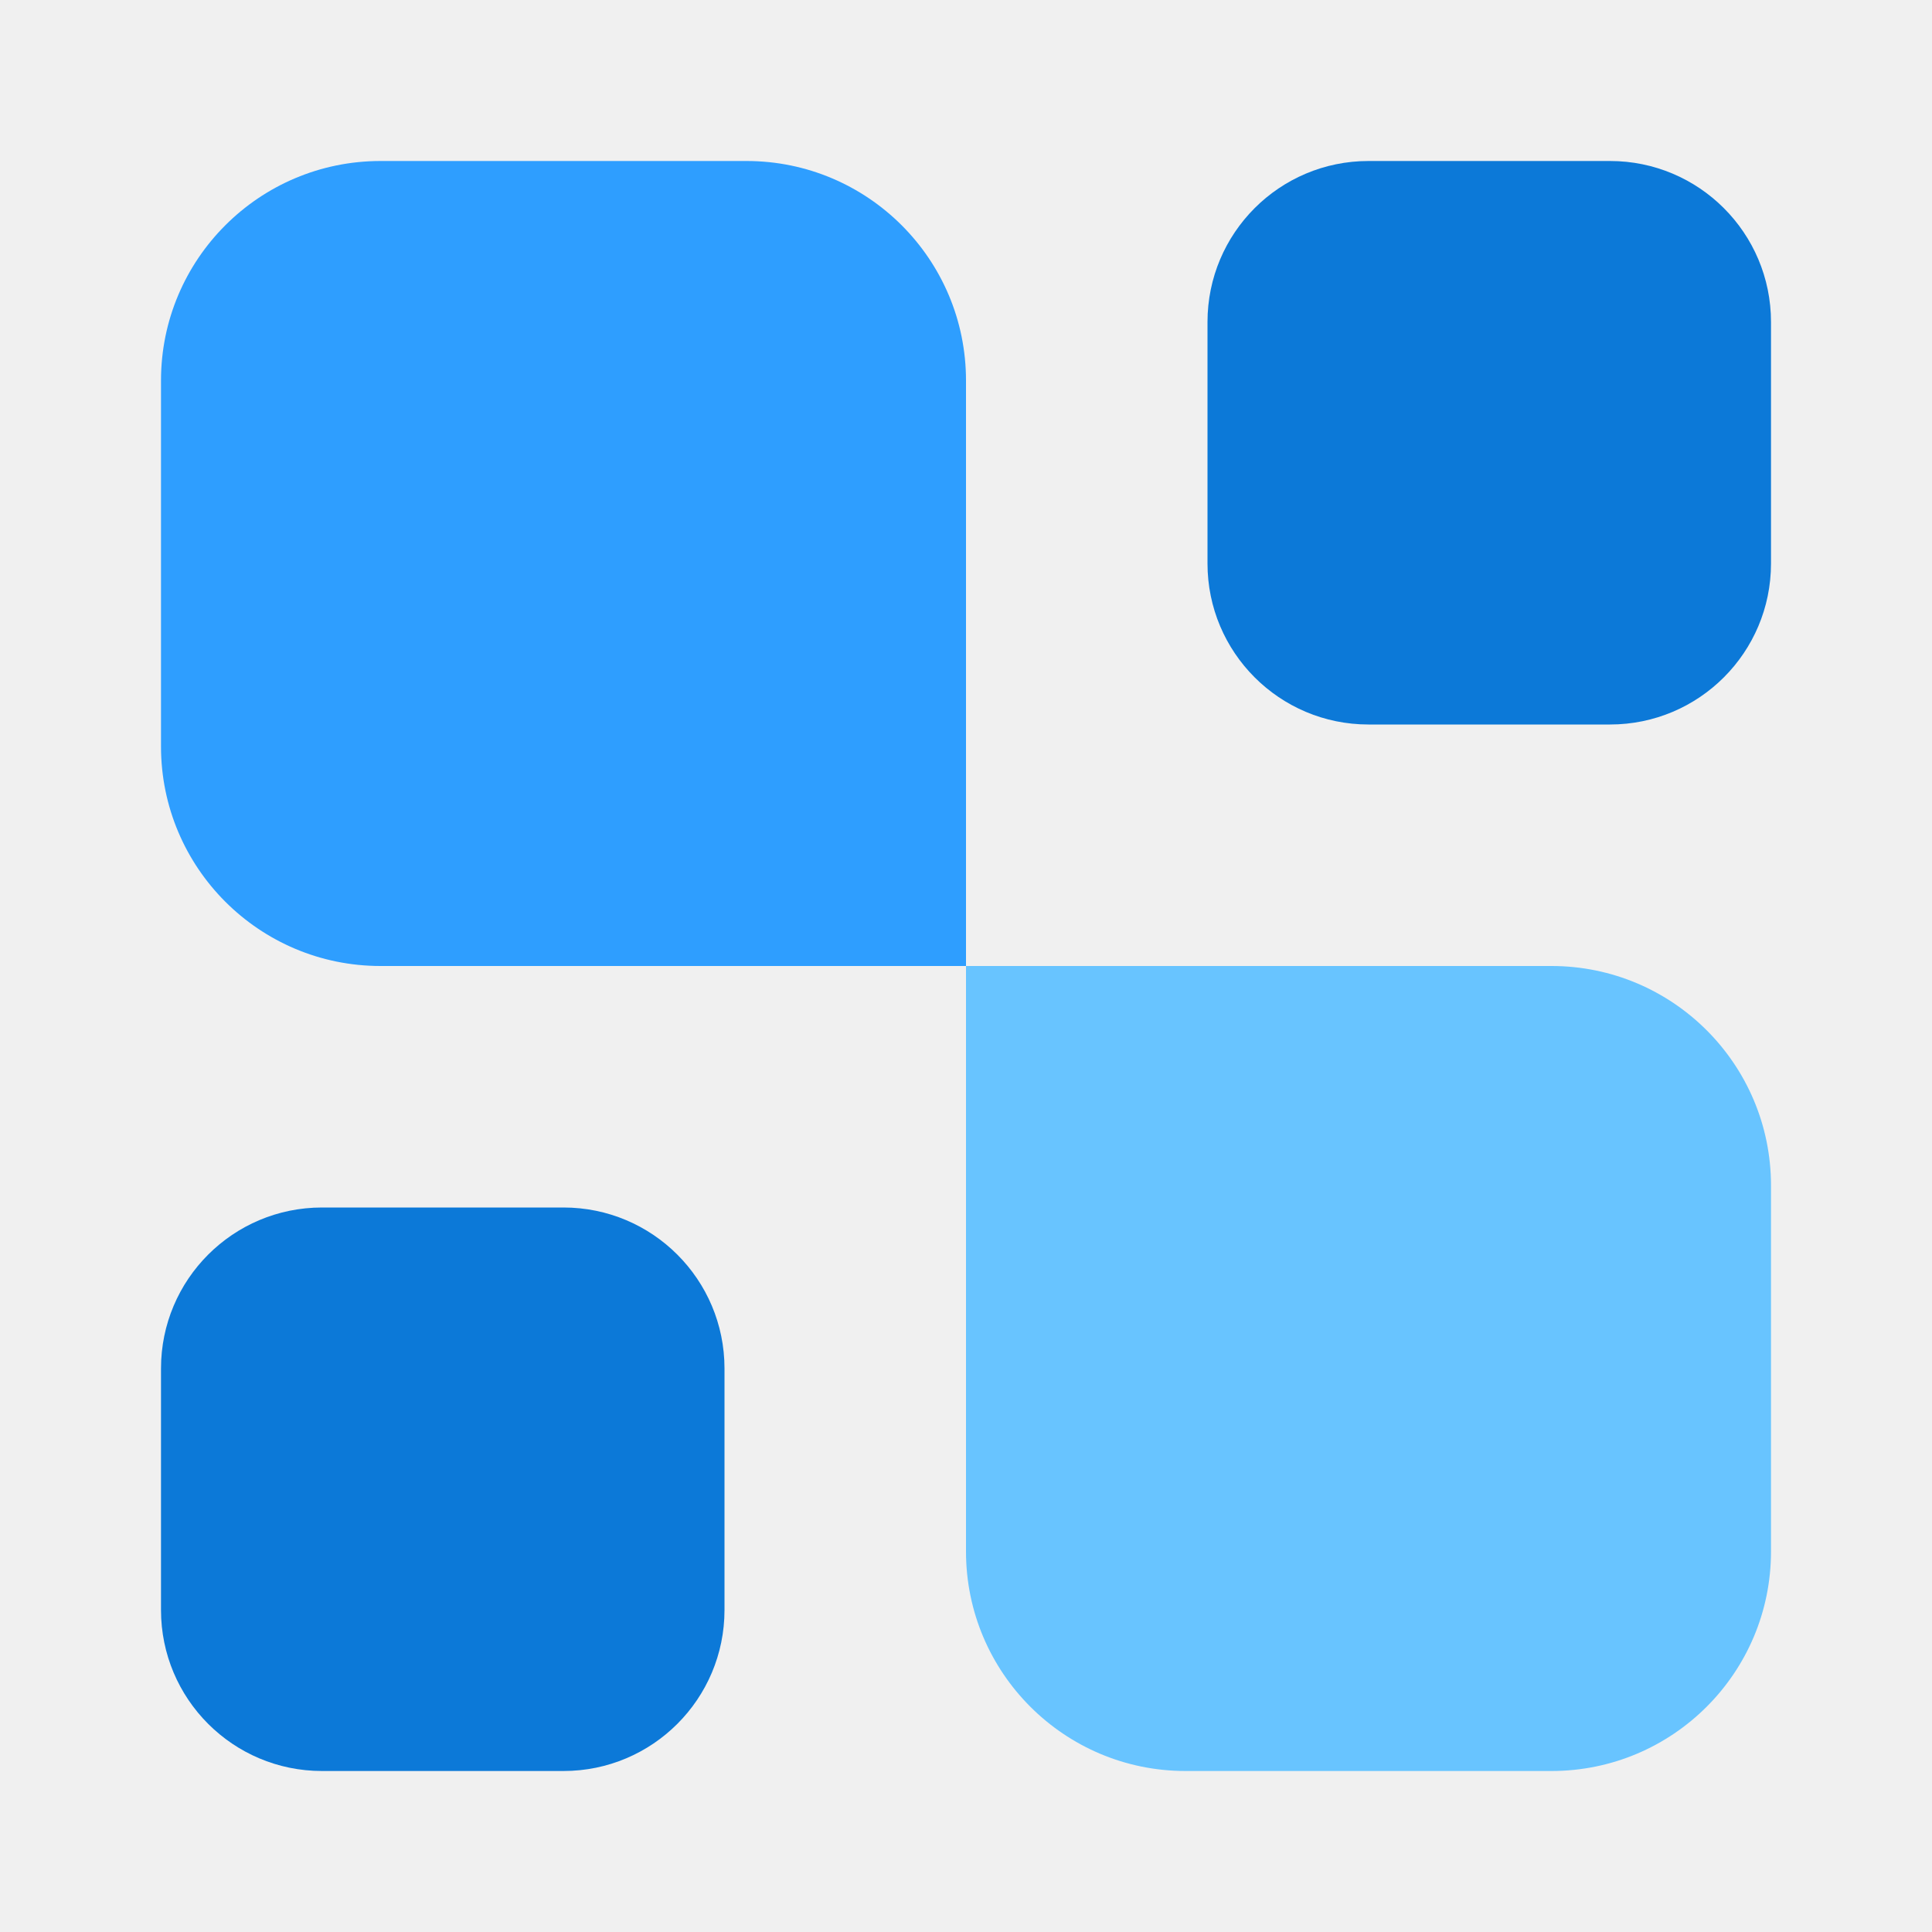
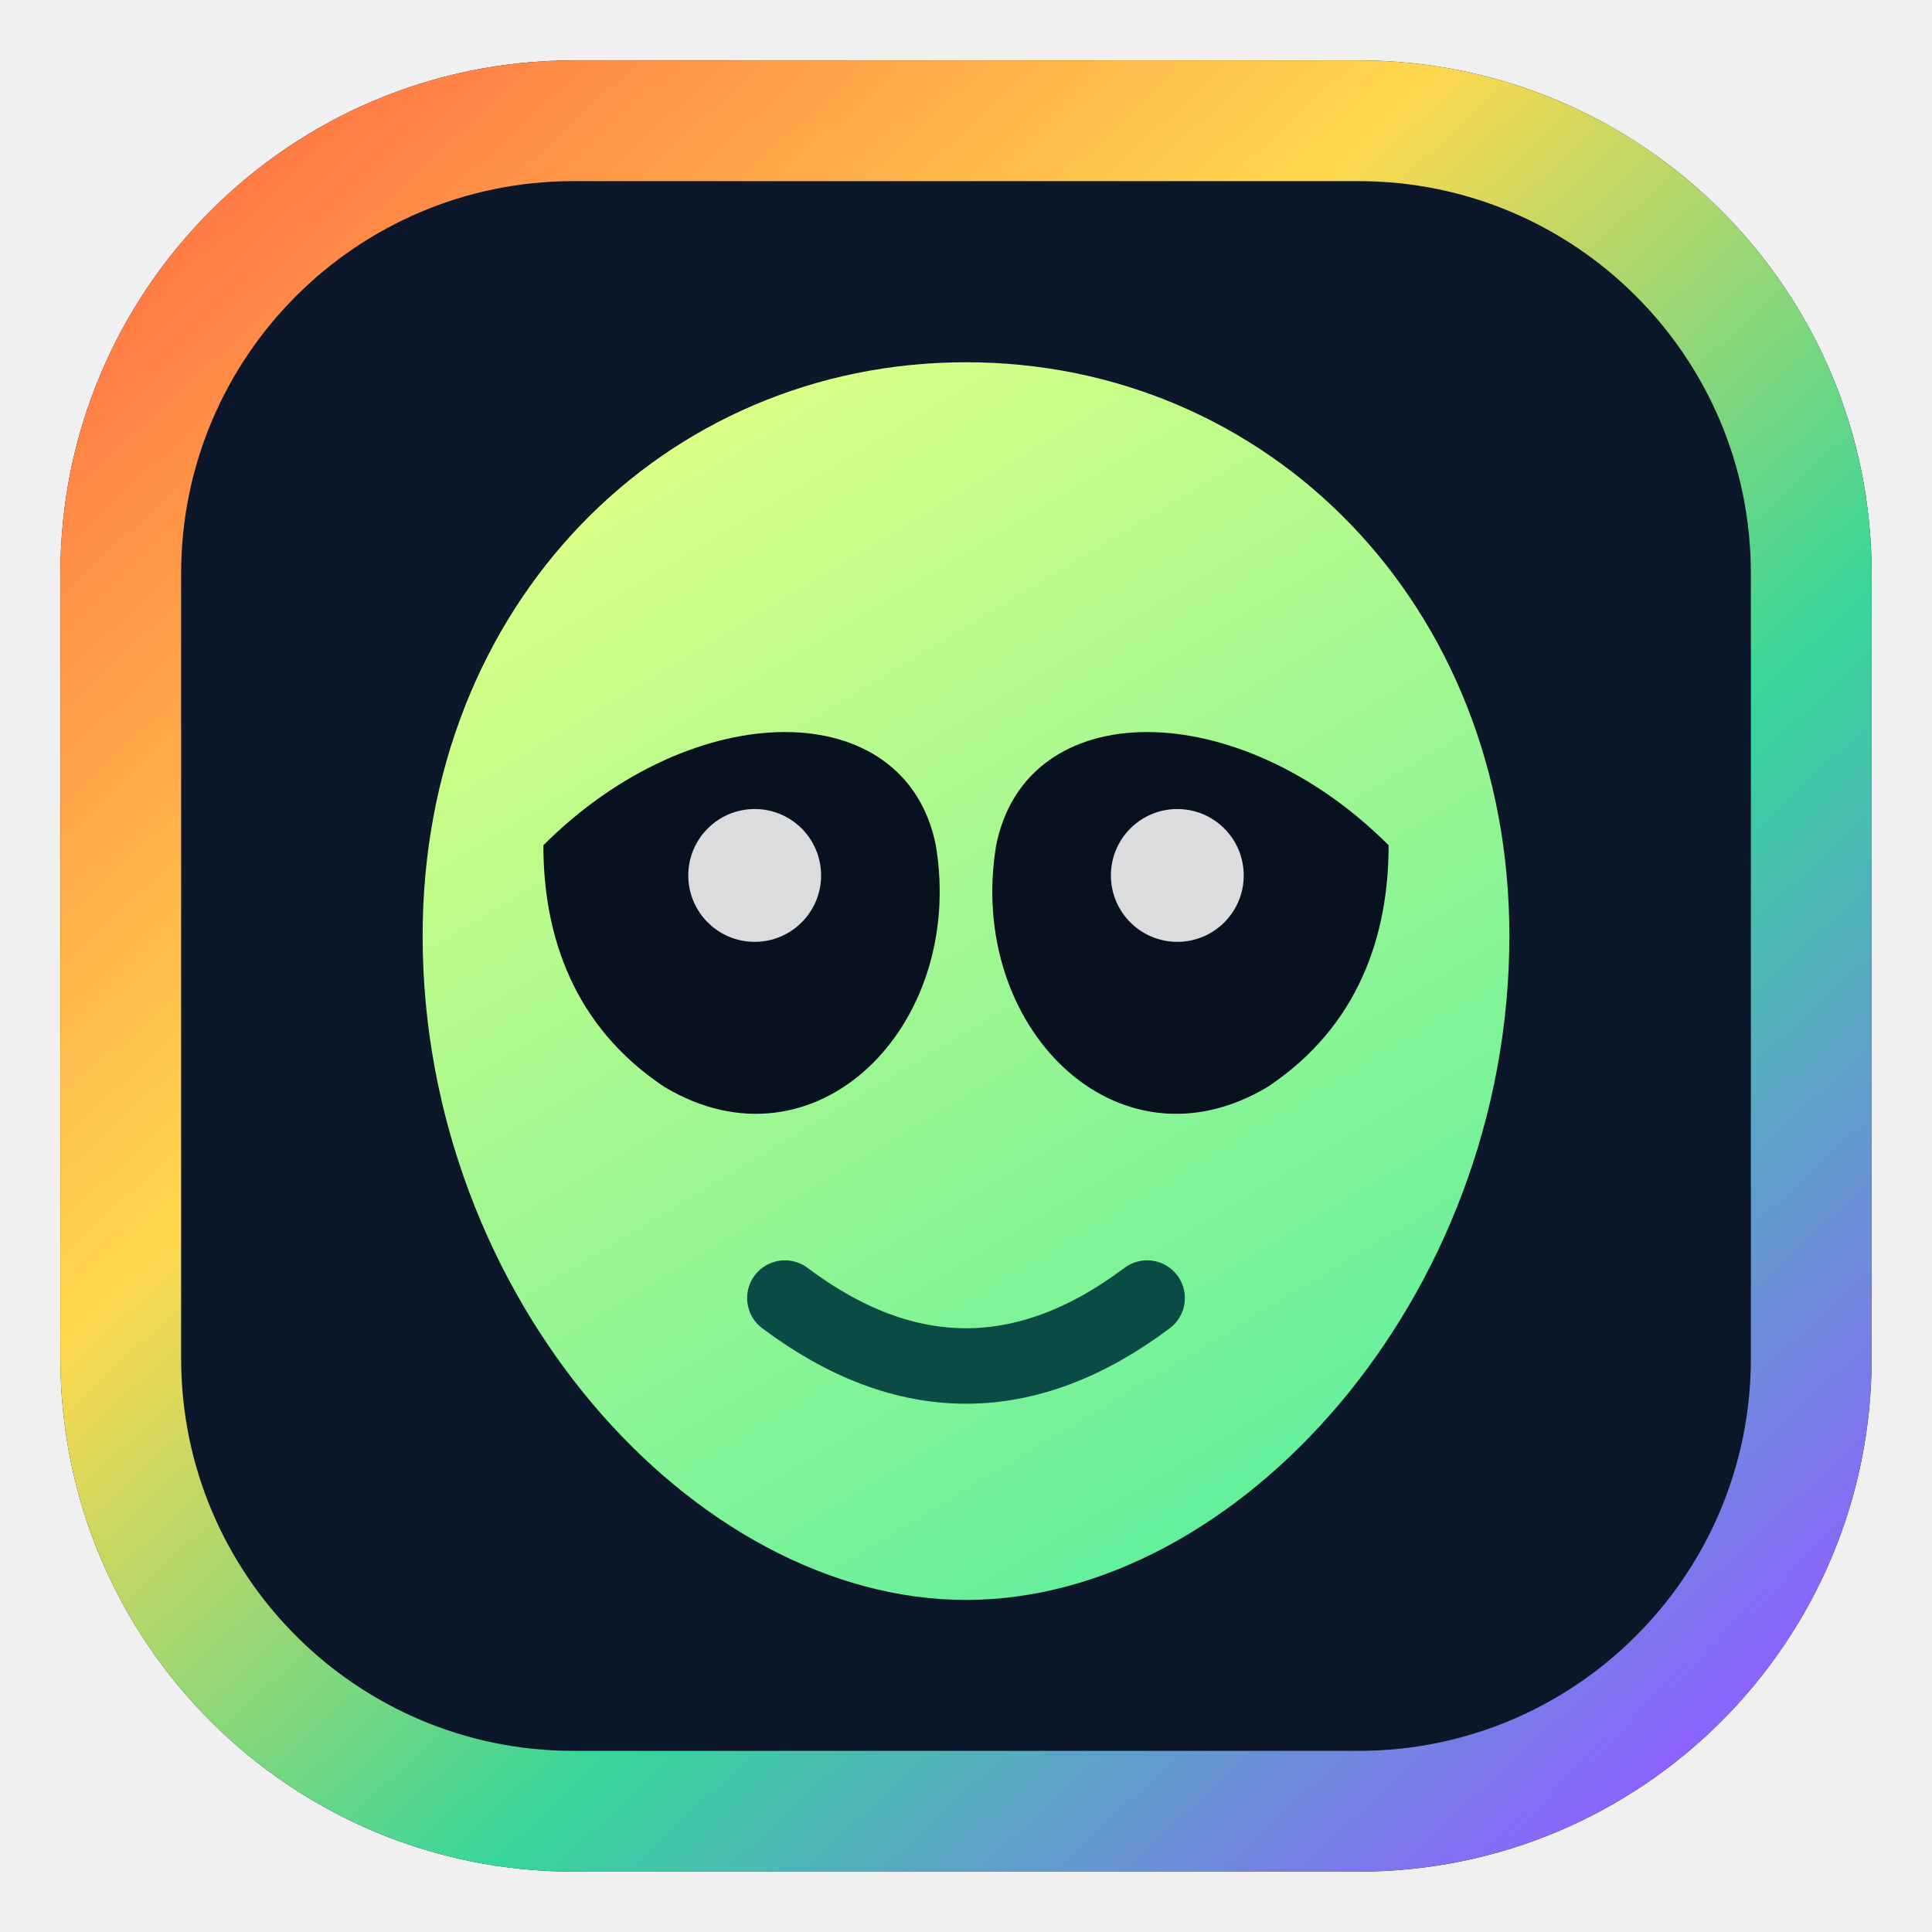
- <svg xmlns="http://www.w3.org/2000/svg" width="24" height="24" viewBox="0 0 24 24" fill="none">
-   <path d="M22 19.273C22 20.779 20.779 22 19.273 22H14.727C13.221 22 12 20.779 12 19.273V12H19.273C20.779 12 22 13.221 22 14.727V19.273Z" fill="#68C4FF" />
-   <path d="M20 2C21.105 2 22 2.895 22 4V7C22 8.105 21.105 9 20 9H17C15.895 9 15 8.105 15 7V4C15 2.895 15.895 2 17 2H20Z" fill="#0C79D8" />
-   <path d="M7 15C8.105 15 9 15.895 9 17V20C9 21.105 8.105 22 7 22H4C2.895 22 2 21.105 2 20V17C2 15.895 2.895 15 4 15H7Z" fill="#0C79D8" />
-   <path d="M12 12H4.727C3.221 12 2 10.779 2 9.273V4.727C2 3.221 3.221 2 4.727 2H9.273C10.779 2 12 3.221 12 4.727V12Z" fill="#2E9EFF" />
+ <svg xmlns="http://www.w3.org/2000/svg" viewBox="0 0 64 64">
+   <defs>
+     <linearGradient id="bg" x1="8" y1="6" x2="56" y2="58" gradientUnits="userSpaceOnUse">
+       <stop stop-color="#ff7a45" />
+       <stop offset=".34" stop-color="#ffd84d" />
+       <stop offset=".66" stop-color="#36d69a" />
+       <stop offset="1" stop-color="#8c63ff" />
+     </linearGradient>
+     <linearGradient id="alien" x1="22" y1="15" x2="43" y2="50" gradientUnits="userSpaceOnUse">
+       <stop stop-color="#d9ff86" />
+       <stop offset="1" stop-color="#61ef9d" />
+     </linearGradient>
+   </defs>
+   <rect x="2" y="2" width="60" height="60" rx="17" fill="#0c1729" />
+   <rect x="4" y="4" width="56" height="56" rx="15" fill="none" stroke="url(#bg)" stroke-width="4" />
+   <path d="M32 12c-10 0-18 8-18 19 0 12 9 22 18 22s18-10 18-22c0-11-8-19-18-19Z" fill="url(#alien)" />
+   <path d="M18 28c5-5 12-5 13 0 1 6-4 11-9 8-3-2-4-5-4-8Zm28 0c-5-5-12-5-13 0-1 6 4 11 9 8 3-2 4-5 4-8Z" fill="#08111f" />
+   <circle cx="25" cy="29" r="2.2" fill="#fff" opacity=".85" />
+   <circle cx="39" cy="29" r="2.2" fill="#fff" opacity=".85" />
+   <path d="M26 43c4 3 8 3 12 0" fill="none" stroke="#0b4b45" stroke-width="2.5" stroke-linecap="round" />
</svg>
